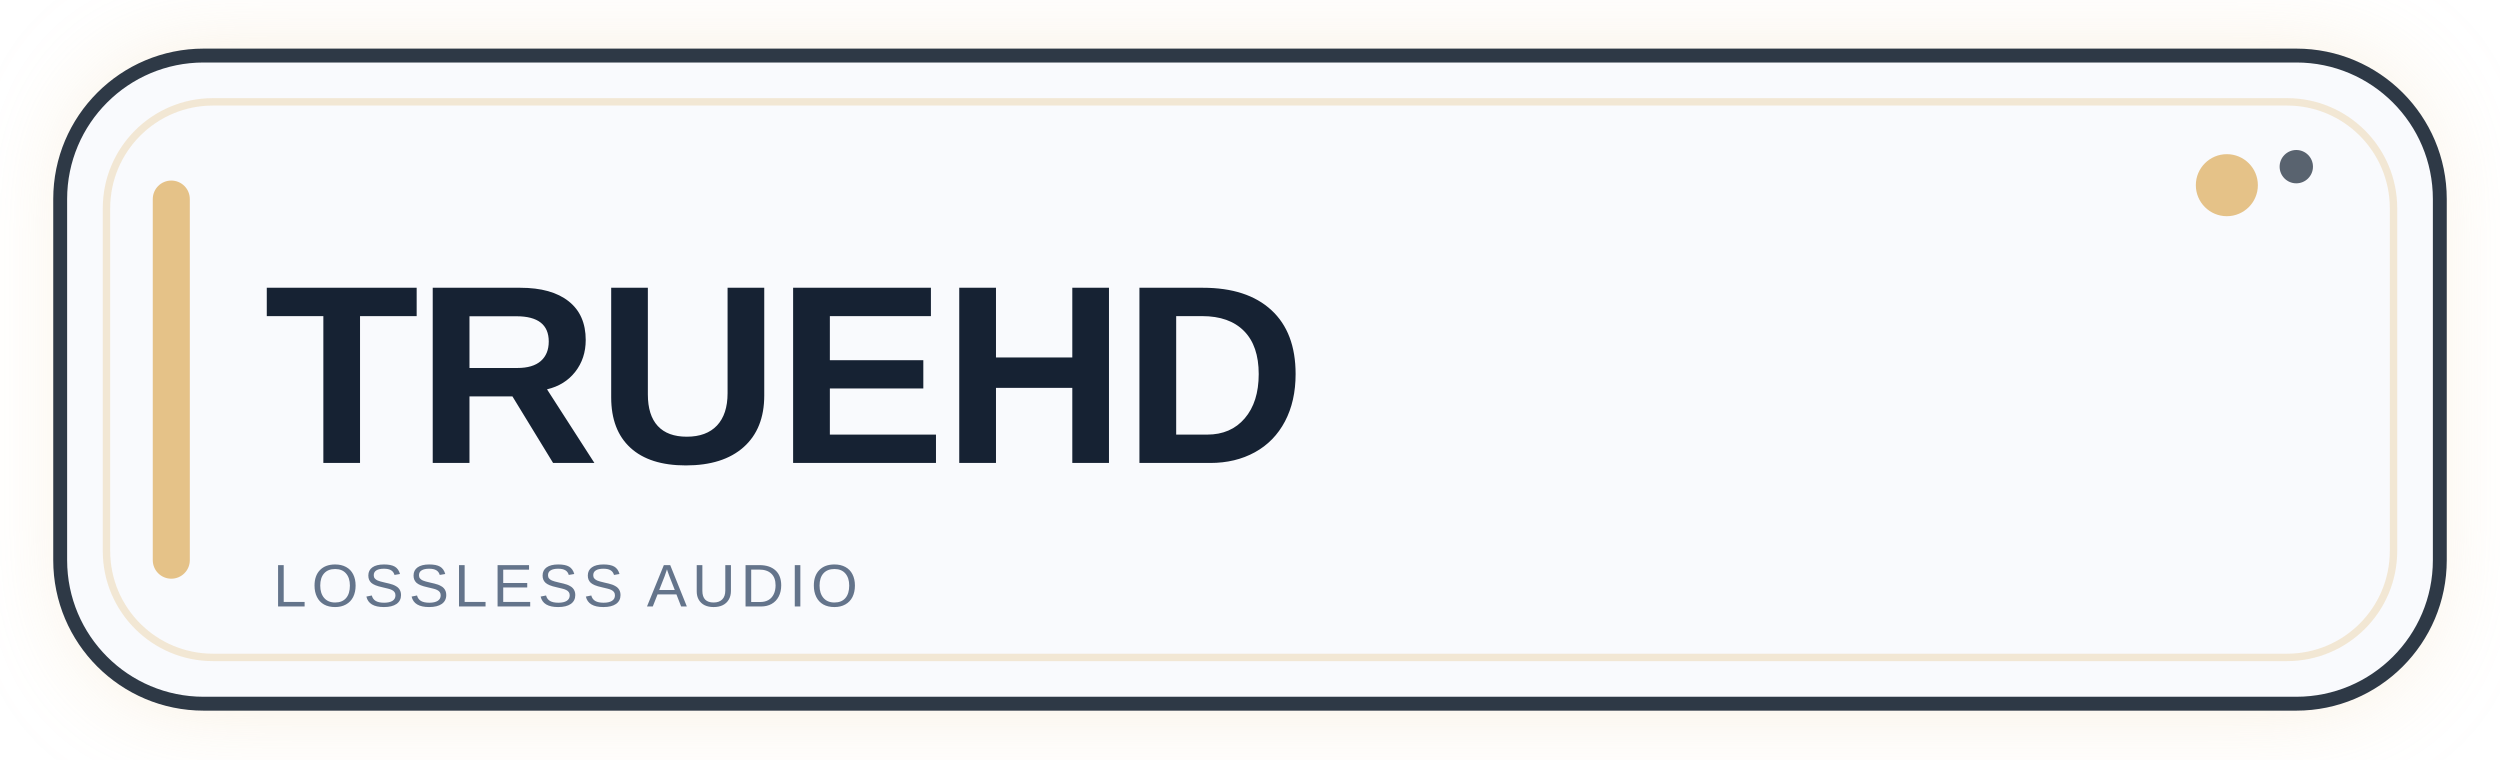
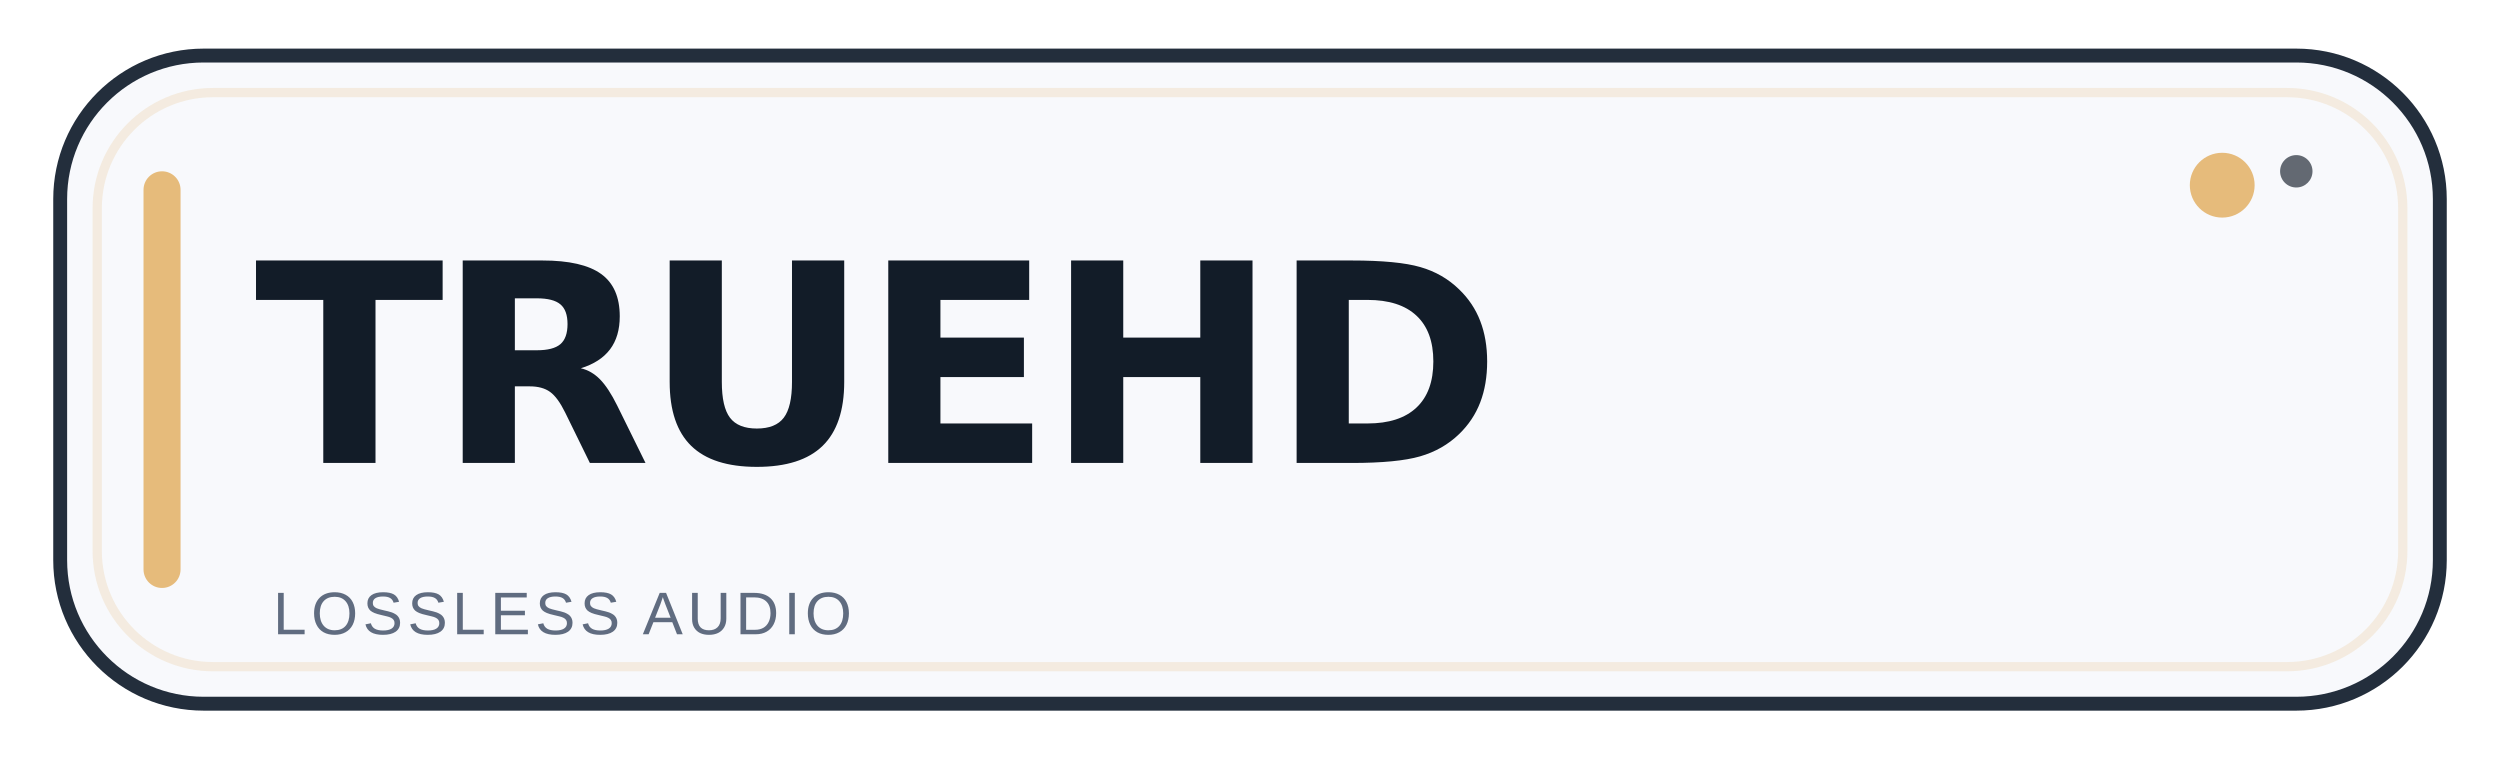
<svg xmlns="http://www.w3.org/2000/svg" width="540" height="164" viewBox="0 0 540 164" role="img" aria-label="TRUEHD">
  <defs>
    <filter id="glow">
-       <feGaussianBlur stdDeviation="10" />
+       <feGaussianBlur stdDeviation="7" />
    </filter>
  </defs>
-   <rect x="15" y="11" width="510" height="142" rx="29" fill="#E5C288" opacity=".26" filter="url(#glow)" />
-   <rect x="13" y="12" width="514" height="140" rx="31" fill="#F9FAFD" stroke="#2E3946" stroke-width="3" />
-   <rect x="23" y="22" width="494" height="120" rx="23" fill="none" stroke="#E5C288" stroke-width="1.6" stroke-opacity=".35" />
-   <rect x="33" y="39" width="8" height="86" rx="4" fill="#E5C288" />
-   <circle cx="481" cy="40" r="6.7" fill="#E5C288" />
-   <circle cx="496" cy="36" r="3.6" fill="#162233" opacity=".7" />
-   <text x="57" y="100" font-family="Arial,DejaVu Sans,sans-serif" font-weight="800" font-size="55" fill="#162233" letter-spacing="-.8">TRUEHD</text>
-   <text x="59" y="131" font-family="Arial,DejaVu Sans,sans-serif" font-size="13" letter-spacing="1.1" fill="#64748B">LOSSLESS AUDIO</text>
+   <rect x="29" y="27" width="482" height="110" rx="31" fill="#E6BB7B" opacity=".16" filter="url(#glow)" />
+   <rect x="13" y="12" width="514" height="140" rx="31" fill="#F8F9FC" stroke="#232E3C" stroke-width="3" />
+   <rect x="21" y="20" width="498" height="124" rx="25" fill="none" stroke="#E6BB7B" stroke-opacity=".22" stroke-width="2" />
+   <rect x="31" y="37" width="8" height="90" rx="4" fill="#E6BB7B" />
+   <circle cx="480" cy="40" r="7" fill="#E6BB7B" />
+   <circle cx="496" cy="37" r="3.5" fill="#121C28" opacity=".65" />
+   <text x="55" y="100" font-size="60" letter-spacing="-1.5" font-family="DejaVu Sans,Arial,sans-serif" font-weight="800" fill="#121C28">TRUEHD</text>
+   <text x="59" y="137" font-size="13" letter-spacing="1" font-family="Arial,sans-serif" fill="#606C80">LOSSLESS AUDIO</text>
</svg>
